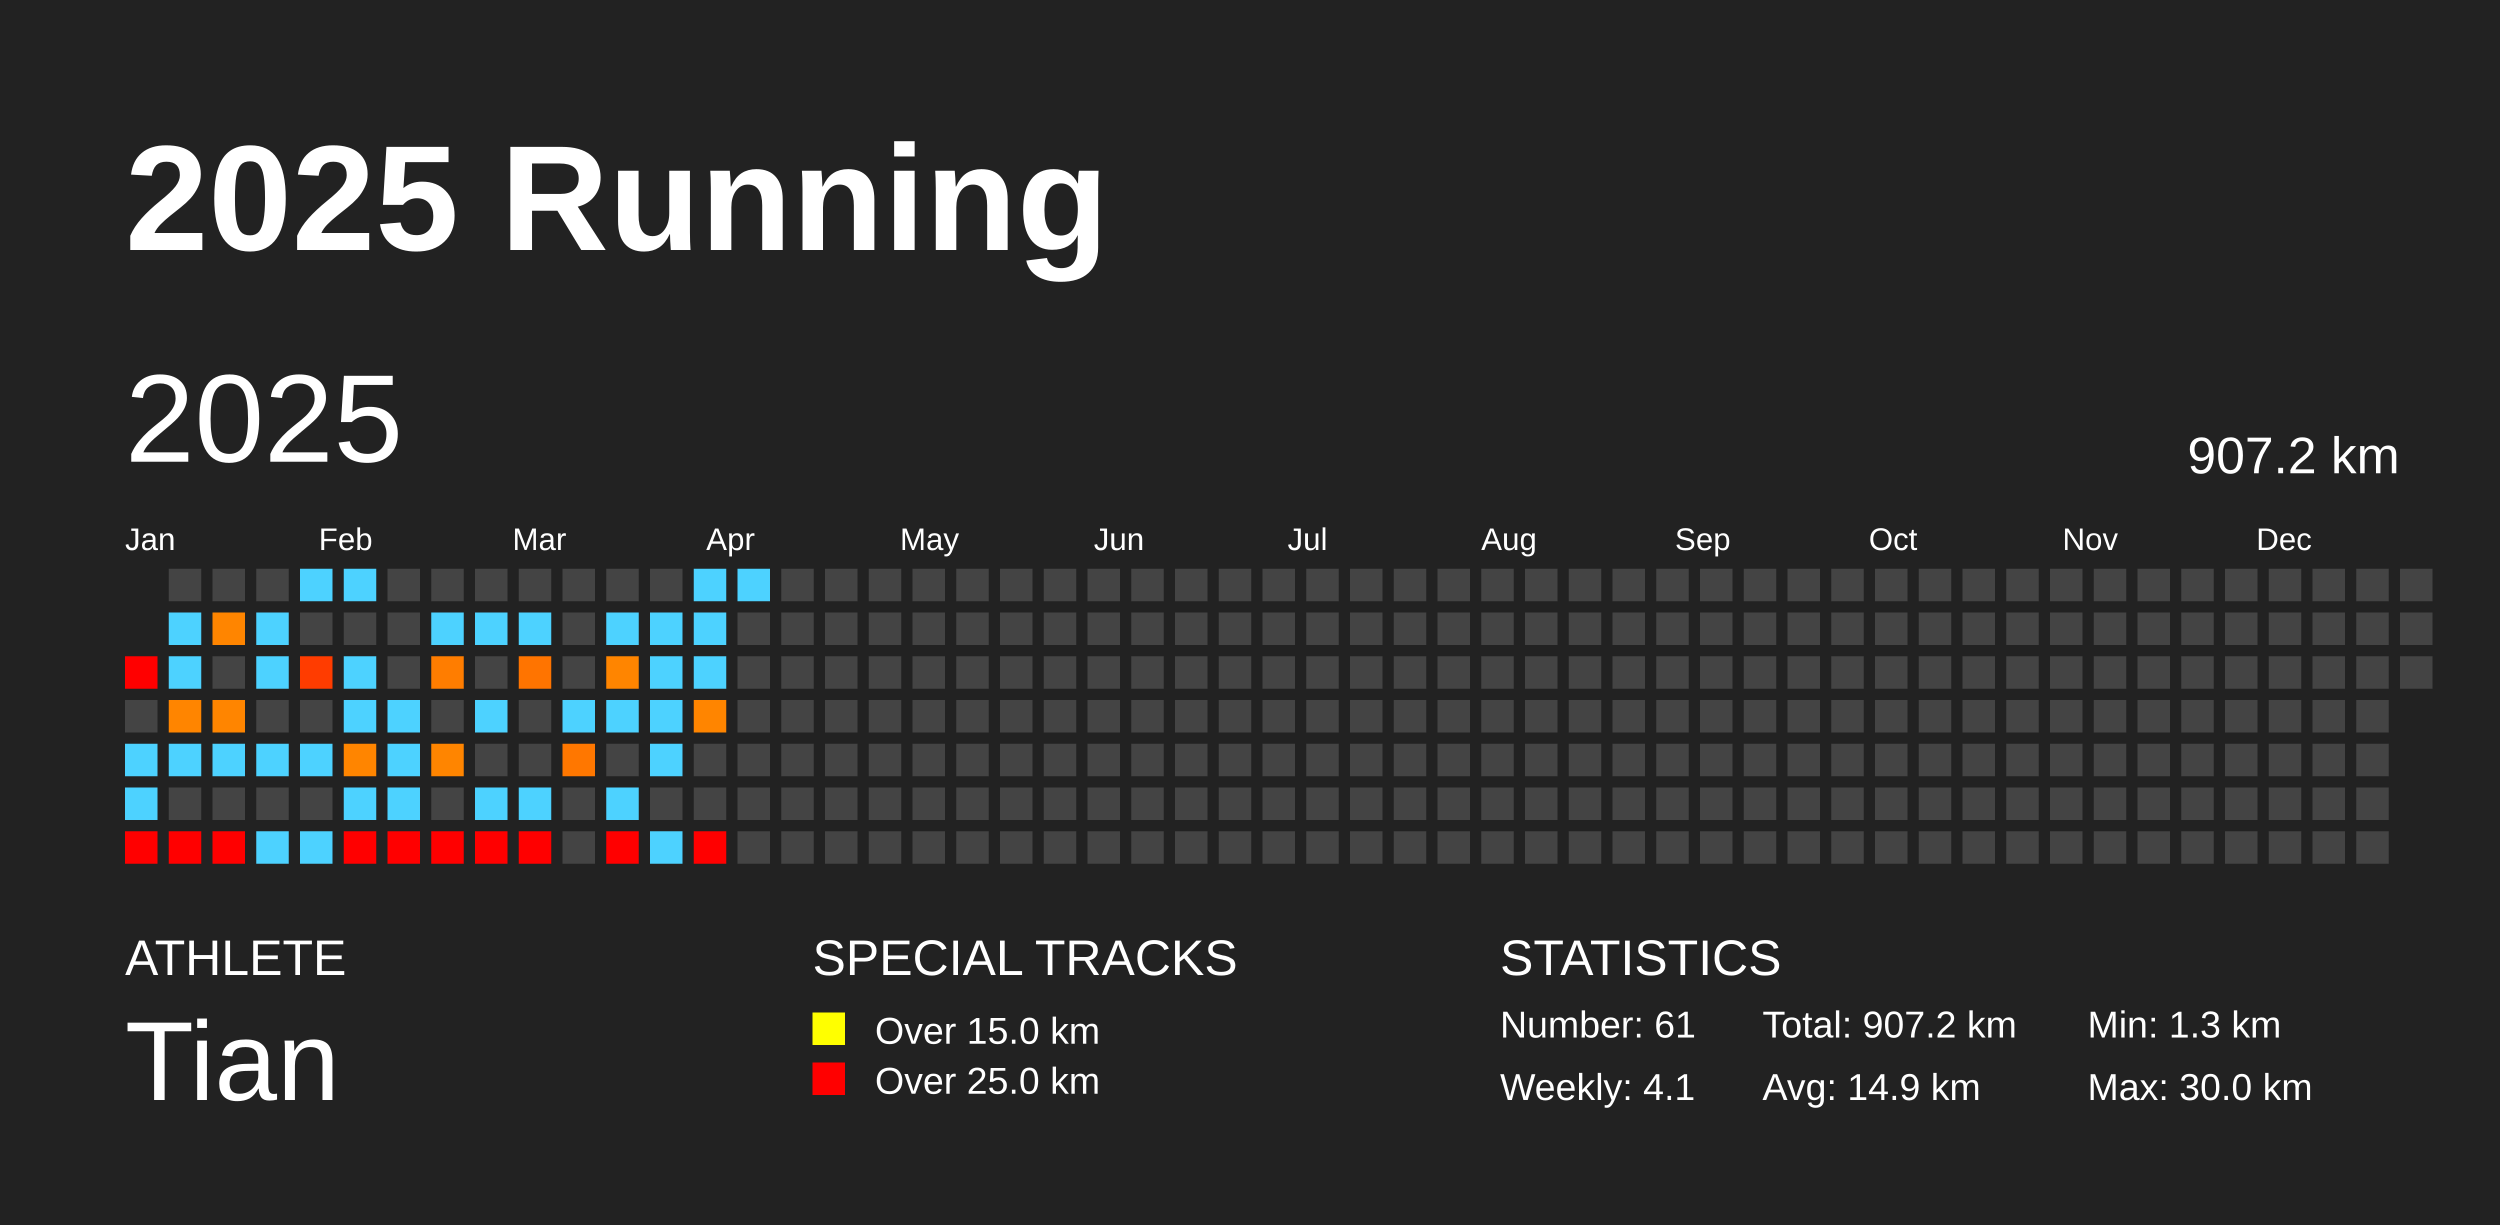
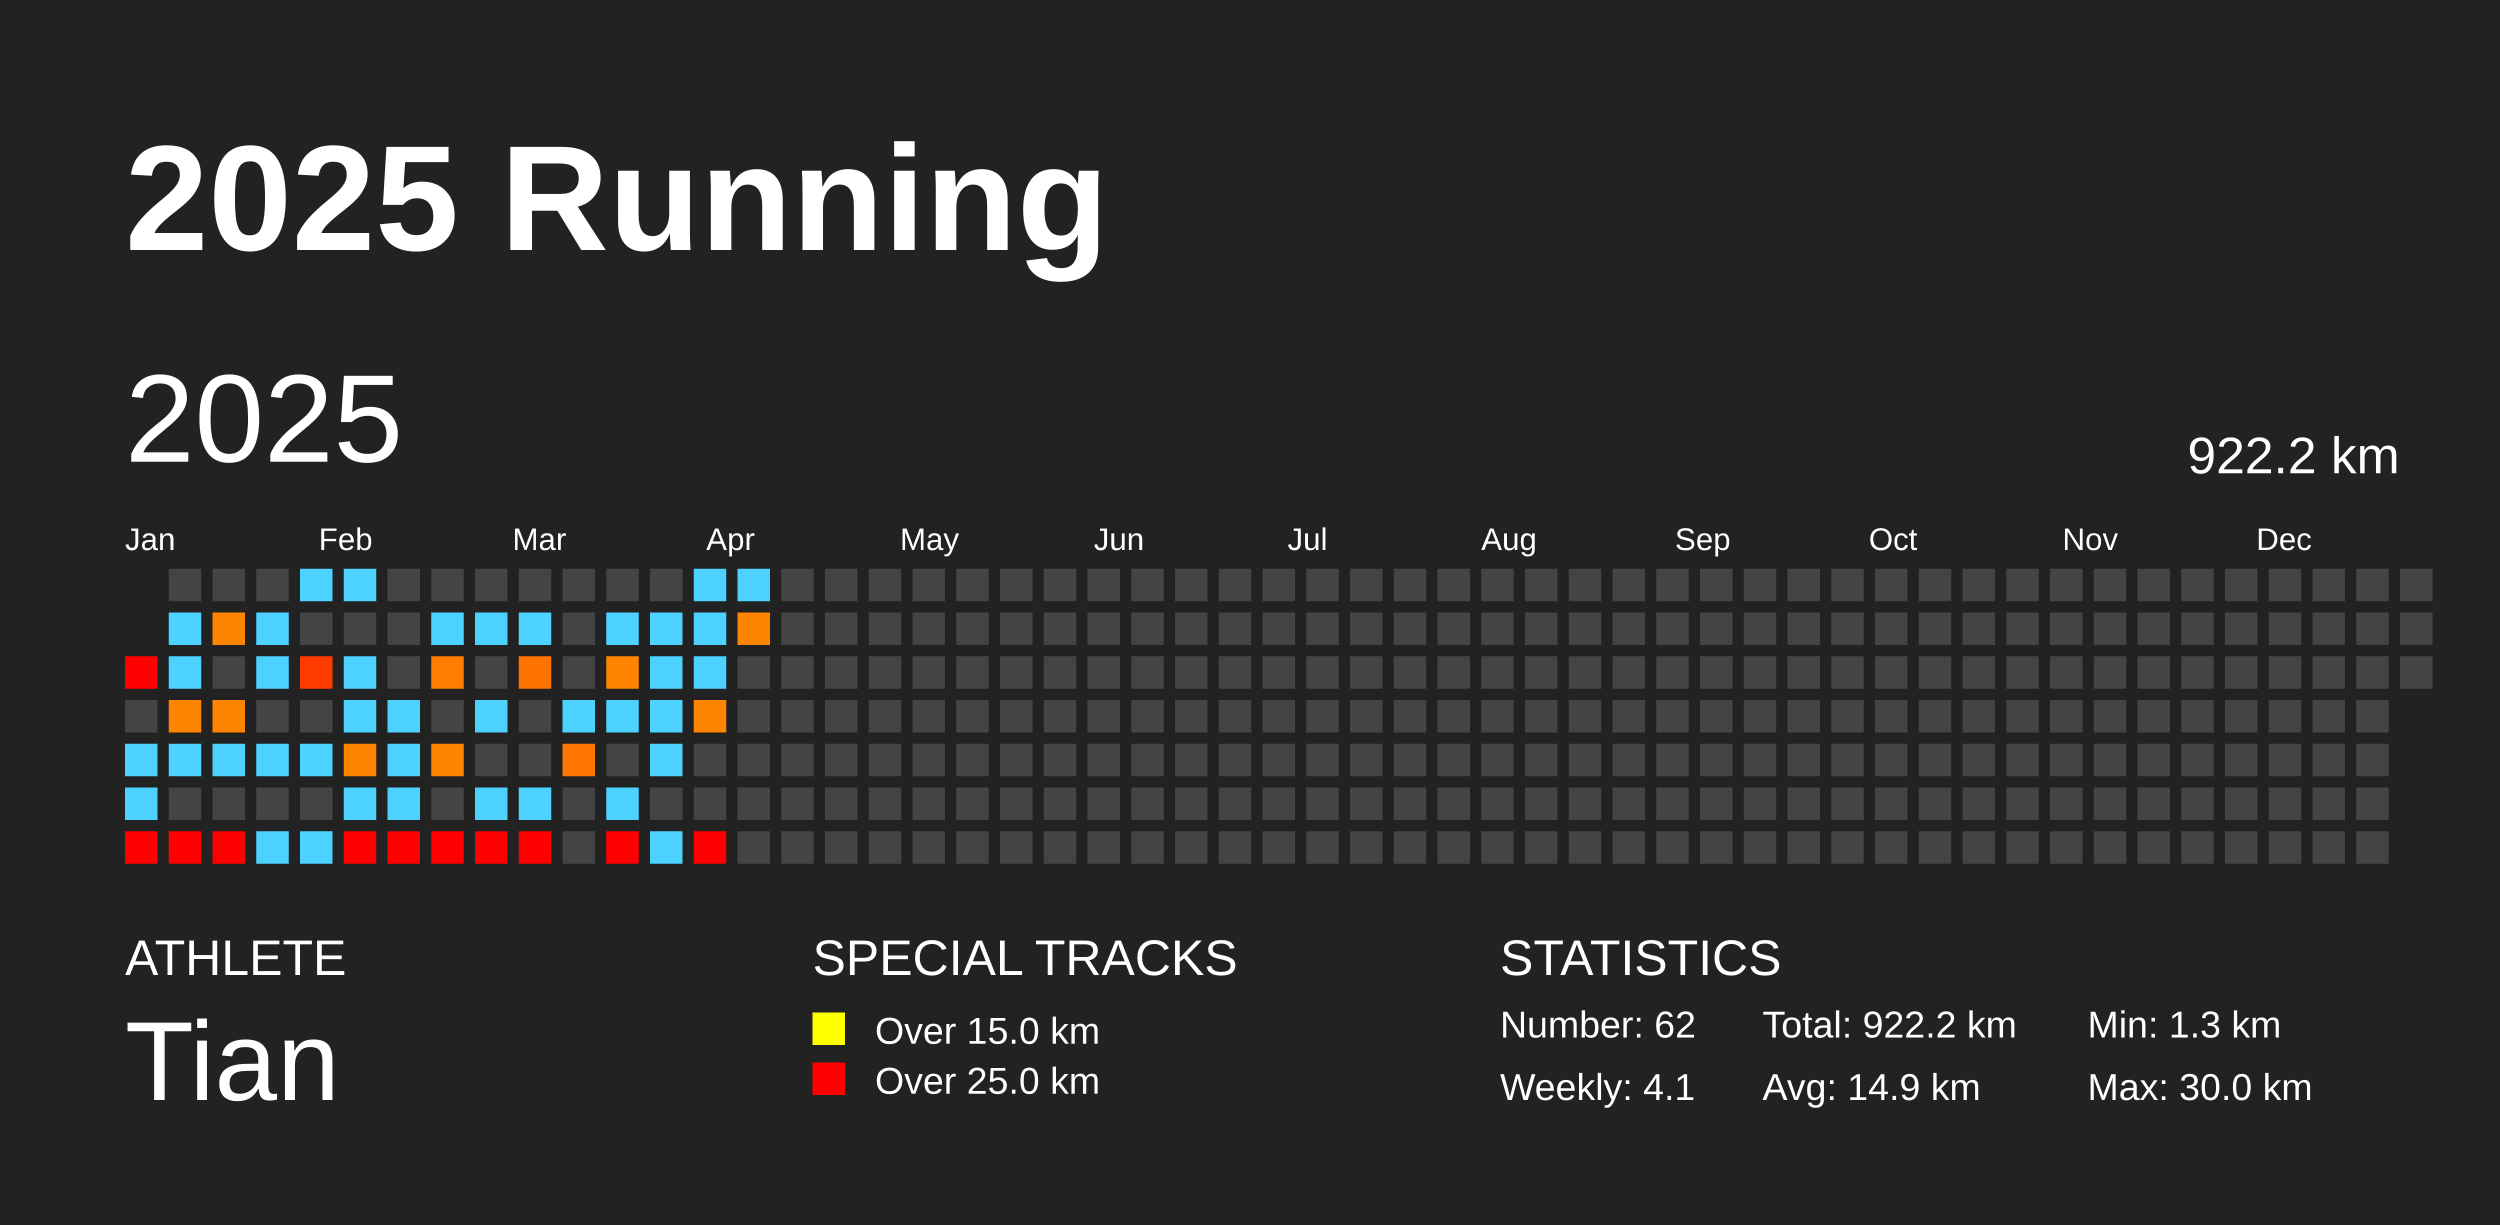
<svg xmlns="http://www.w3.org/2000/svg" baseProfile="full" height="98mm" version="1.1" viewBox="0,0,200,98" width="200mm">
  <defs />
  <rect fill="#222222" height="98" width="200" x="0" y="0" />
  <text fill="#FFFFFF" style="font-size:12px; font-family:Arial; font-weight:bold;" x="10" y="20">2025 Running</text>
  <text fill="#FFFFFF" style="font-size:4px; font-family:Arial" x="10" y="78">ATHLETE</text>
  <text fill="#FFFFFF" style="font-size:9px; font-family:Arial" x="10" y="88">Tian</text>
  <text fill="#FFFFFF" style="font-size:4px; font-family:Arial" x="65" y="78">SPECIAL TRACKS</text>
  <rect fill="yellow" height="2.6" width="2.6" x="65" y="81" />
  <text fill="#FFFFFF" style="font-size:3px; font-family:Arial" x="70" y="83.5">Over 15.0 km</text>
  <rect fill="red" height="2.6" width="2.6" x="65" y="85" />
  <text fill="#FFFFFF" style="font-size:3px; font-family:Arial" x="70" y="87.5">Over 25.0 km</text>
  <text fill="#FFFFFF" style="font-size:4px; font-family:Arial" x="120" y="78">STATISTICS</text>
-   <text fill="#FFFFFF" style="font-size:3px; font-family:Arial" x="120" y="83">Number: 61</text>
+   <text fill="#FFFFFF" style="font-size:3px; font-family:Arial" x="120" y="83">Number: 62</text>
  <text fill="#FFFFFF" style="font-size:3px; font-family:Arial" x="120" y="88">Weekly: 4.1</text>
-   <text fill="#FFFFFF" style="font-size:3px; font-family:Arial" x="141" y="83">Total: 907.2 km</text>
+   <text fill="#FFFFFF" style="font-size:3px; font-family:Arial" x="141" y="83">Total: 922.2 km</text>
  <text fill="#FFFFFF" style="font-size:3px; font-family:Arial" x="141" y="88">Avg: 14.9 km</text>
  <text fill="#FFFFFF" style="font-size:3px; font-family:Arial" x="167" y="83">Min: 1.3 km</text>
  <text fill="#FFFFFF" style="font-size:3px; font-family:Arial" x="167" y="88">Max: 30.0 km</text>
  <text dominant-baseline="hanging" fill="#FFFFFF" style="font-size:10.0px; font-family:Arial;" x="10" y="30">2025</text>
-   <text dominant-baseline="hanging" fill="#FFFFFF" style="font-size:4.125px; font-family:Arial;" x="175" y="35">907.2 km</text>
+   <text dominant-baseline="hanging" fill="#FFFFFF" style="font-size:4.125px; font-family:Arial;" x="175" y="35">922.2 km</text>
  <text fill="#FFFFFF" style="font-size:2.5px; font-family:Arial" x="10.0" y="44">Jan</text>
  <text fill="#FFFFFF" style="font-size:2.5px; font-family:Arial" x="25.5" y="44">Feb</text>
  <text fill="#FFFFFF" style="font-size:2.5px; font-family:Arial" x="41.0" y="44">Mar</text>
  <text fill="#FFFFFF" style="font-size:2.5px; font-family:Arial" x="56.5" y="44">Apr</text>
  <text fill="#FFFFFF" style="font-size:2.5px; font-family:Arial" x="72.0" y="44">May</text>
  <text fill="#FFFFFF" style="font-size:2.5px; font-family:Arial" x="87.5" y="44">Jun</text>
  <text fill="#FFFFFF" style="font-size:2.5px; font-family:Arial" x="103.0" y="44">Jul</text>
  <text fill="#FFFFFF" style="font-size:2.5px; font-family:Arial" x="118.5" y="44">Aug</text>
  <text fill="#FFFFFF" style="font-size:2.5px; font-family:Arial" x="134.0" y="44">Sep</text>
  <text fill="#FFFFFF" style="font-size:2.5px; font-family:Arial" x="149.5" y="44">Oct</text>
  <text fill="#FFFFFF" style="font-size:2.5px; font-family:Arial" x="165.0" y="44">Nov</text>
  <text fill="#FFFFFF" style="font-size:2.5px; font-family:Arial" x="180.5" y="44">Dec</text>
  <rect fill="red" height="2.6" width="2.6" x="10.0" y="52.5" />
  <rect fill="#444444" height="2.6" width="2.6" x="10.0" y="56.0" />
  <rect fill="#4dd2ff" height="2.6" width="2.6" x="10.0" y="59.5" />
  <rect fill="#4dd2ff" height="2.6" width="2.6" x="10.0" y="63.0" />
  <rect fill="red" height="2.6" width="2.6" x="10.0" y="66.5" />
  <rect fill="#444444" height="2.6" width="2.6" x="13.5" y="45.5" />
  <rect fill="#4dd2ff" height="2.6" width="2.6" x="13.5" y="49.0" />
  <rect fill="#4dd2ff" height="2.6" width="2.6" x="13.5" y="52.5" />
  <rect fill="#ff8500" height="2.6" width="2.6" x="13.5" y="56.0" />
  <rect fill="#4dd2ff" height="2.6" width="2.6" x="13.5" y="59.5" />
  <rect fill="#444444" height="2.6" width="2.6" x="13.5" y="63.0" />
  <rect fill="red" height="2.6" width="2.6" x="13.5" y="66.5" />
  <rect fill="#444444" height="2.6" width="2.6" x="17.0" y="45.5" />
  <rect fill="#ff8500" height="2.6" width="2.6" x="17.0" y="49.0" />
  <rect fill="#444444" height="2.6" width="2.6" x="17.0" y="52.5" />
  <rect fill="#ff8500" height="2.6" width="2.6" x="17.0" y="56.0" />
  <rect fill="#4dd2ff" height="2.6" width="2.6" x="17.0" y="59.5" />
  <rect fill="#444444" height="2.6" width="2.6" x="17.0" y="63.0" />
  <rect fill="red" height="2.6" width="2.6" x="17.0" y="66.5" />
  <rect fill="#444444" height="2.6" width="2.6" x="20.5" y="45.5" />
  <rect fill="#4dd2ff" height="2.6" width="2.6" x="20.5" y="49.0" />
  <rect fill="#4dd2ff" height="2.6" width="2.6" x="20.5" y="52.5" />
  <rect fill="#444444" height="2.6" width="2.6" x="20.5" y="56.0" />
  <rect fill="#4dd2ff" height="2.6" width="2.6" x="20.5" y="59.5" />
  <rect fill="#444444" height="2.6" width="2.6" x="20.5" y="63.0" />
  <rect fill="#4dd2ff" height="2.6" width="2.6" x="20.5" y="66.5" />
  <rect fill="#4dd2ff" height="2.6" width="2.6" x="24.0" y="45.5" />
  <rect fill="#444444" height="2.6" width="2.6" x="24.0" y="49.0" />
  <rect fill="#ff3c00" height="2.6" width="2.6" x="24.0" y="52.5" />
  <rect fill="#444444" height="2.6" width="2.6" x="24.0" y="56.0" />
  <rect fill="#4dd2ff" height="2.6" width="2.6" x="24.0" y="59.5" />
  <rect fill="#444444" height="2.6" width="2.6" x="24.0" y="63.0" />
  <rect fill="#4dd2ff" height="2.6" width="2.6" x="24.0" y="66.5" />
  <rect fill="#4dd2ff" height="2.6" width="2.6" x="27.5" y="45.5" />
  <rect fill="#444444" height="2.6" width="2.6" x="27.5" y="49.0" />
  <rect fill="#4dd2ff" height="2.6" width="2.6" x="27.5" y="52.5" />
  <rect fill="#4dd2ff" height="2.6" width="2.6" x="27.5" y="56.0" />
  <rect fill="#ff8500" height="2.6" width="2.6" x="27.5" y="59.5" />
  <rect fill="#4dd2ff" height="2.6" width="2.6" x="27.5" y="63.0" />
  <rect fill="red" height="2.6" width="2.6" x="27.5" y="66.5" />
  <rect fill="#444444" height="2.6" width="2.6" x="31.0" y="45.5" />
  <rect fill="#444444" height="2.6" width="2.6" x="31.0" y="49.0" />
  <rect fill="#444444" height="2.6" width="2.6" x="31.0" y="52.5" />
  <rect fill="#4dd2ff" height="2.6" width="2.6" x="31.0" y="56.0" />
  <rect fill="#4dd2ff" height="2.6" width="2.6" x="31.0" y="59.5" />
  <rect fill="#4dd2ff" height="2.6" width="2.6" x="31.0" y="63.0" />
  <rect fill="red" height="2.6" width="2.6" x="31.0" y="66.5" />
  <rect fill="#444444" height="2.6" width="2.6" x="34.5" y="45.5" />
  <rect fill="#4dd2ff" height="2.6" width="2.6" x="34.5" y="49.0" />
  <rect fill="#ff7d00" height="2.6" width="2.6" x="34.5" y="52.5" />
  <rect fill="#444444" height="2.6" width="2.6" x="34.5" y="56.0" />
  <rect fill="#ff8500" height="2.6" width="2.6" x="34.5" y="59.5" />
  <rect fill="#444444" height="2.6" width="2.6" x="34.5" y="63.0" />
  <rect fill="red" height="2.6" width="2.6" x="34.5" y="66.5" />
  <rect fill="#444444" height="2.6" width="2.6" x="38.0" y="45.5" />
  <rect fill="#4dd2ff" height="2.6" width="2.6" x="38.0" y="49.0" />
  <rect fill="#444444" height="2.6" width="2.6" x="38.0" y="52.5" />
  <rect fill="#4dd2ff" height="2.6" width="2.6" x="38.0" y="56.0" />
  <rect fill="#444444" height="2.6" width="2.6" x="38.0" y="59.5" />
  <rect fill="#4dd2ff" height="2.6" width="2.6" x="38.0" y="63.0" />
  <rect fill="red" height="2.6" width="2.6" x="38.0" y="66.5" />
  <rect fill="#444444" height="2.6" width="2.6" x="41.5" y="45.5" />
  <rect fill="#4dd2ff" height="2.6" width="2.6" x="41.5" y="49.0" />
  <rect fill="#ff7400" height="2.6" width="2.6" x="41.5" y="52.5" />
  <rect fill="#444444" height="2.6" width="2.6" x="41.5" y="56.0" />
  <rect fill="#444444" height="2.6" width="2.6" x="41.5" y="59.5" />
  <rect fill="#4dd2ff" height="2.6" width="2.6" x="41.5" y="63.0" />
  <rect fill="red" height="2.6" width="2.6" x="41.5" y="66.5" />
  <rect fill="#444444" height="2.6" width="2.6" x="45.0" y="45.5" />
  <rect fill="#444444" height="2.6" width="2.6" x="45.0" y="49.0" />
  <rect fill="#444444" height="2.6" width="2.6" x="45.0" y="52.5" />
  <rect fill="#4dd2ff" height="2.6" width="2.6" x="45.0" y="56.0" />
  <rect fill="#ff7700" height="2.6" width="2.6" x="45.0" y="59.5" />
  <rect fill="#444444" height="2.6" width="2.6" x="45.0" y="63.0" />
  <rect fill="#444444" height="2.6" width="2.6" x="45.0" y="66.5" />
  <rect fill="#444444" height="2.6" width="2.6" x="48.5" y="45.5" />
  <rect fill="#4dd2ff" height="2.6" width="2.6" x="48.5" y="49.0" />
  <rect fill="#ff8500" height="2.6" width="2.6" x="48.5" y="52.5" />
  <rect fill="#4dd2ff" height="2.6" width="2.6" x="48.5" y="56.0" />
  <rect fill="#444444" height="2.6" width="2.6" x="48.5" y="59.5" />
  <rect fill="#4dd2ff" height="2.6" width="2.6" x="48.5" y="63.0" />
  <rect fill="red" height="2.6" width="2.6" x="48.5" y="66.5" />
  <rect fill="#444444" height="2.6" width="2.6" x="52.0" y="45.5" />
  <rect fill="#4dd2ff" height="2.6" width="2.6" x="52.0" y="49.0" />
  <rect fill="#4dd2ff" height="2.6" width="2.6" x="52.0" y="52.5" />
  <rect fill="#4dd2ff" height="2.6" width="2.6" x="52.0" y="56.0" />
  <rect fill="#4dd2ff" height="2.6" width="2.6" x="52.0" y="59.5" />
  <rect fill="#444444" height="2.6" width="2.6" x="52.0" y="63.0" />
  <rect fill="#4dd2ff" height="2.6" width="2.6" x="52.0" y="66.5" />
  <rect fill="#4dd2ff" height="2.6" width="2.6" x="55.5" y="45.5" />
  <rect fill="#4dd2ff" height="2.6" width="2.6" x="55.5" y="49.0" />
  <rect fill="#4dd2ff" height="2.6" width="2.6" x="55.5" y="52.5" />
  <rect fill="#ff8500" height="2.6" width="2.6" x="55.5" y="56.0" />
  <rect fill="#444444" height="2.6" width="2.6" x="55.5" y="59.5" />
  <rect fill="#444444" height="2.6" width="2.6" x="55.5" y="63.0" />
  <rect fill="red" height="2.6" width="2.6" x="55.5" y="66.5" />
  <rect fill="#4dd2ff" height="2.6" width="2.6" x="59.0" y="45.5" />
-   <rect fill="#444444" height="2.6" width="2.6" x="59.0" y="49.0" />
+   <rect fill="#ff8500" height="2.6" width="2.6" x="59.0" y="49.0" />
  <rect fill="#444444" height="2.6" width="2.6" x="59.0" y="52.5" />
  <rect fill="#444444" height="2.6" width="2.6" x="59.0" y="56.0" />
  <rect fill="#444444" height="2.6" width="2.6" x="59.0" y="59.5" />
  <rect fill="#444444" height="2.6" width="2.6" x="59.0" y="63.0" />
  <rect fill="#444444" height="2.6" width="2.6" x="59.0" y="66.5" />
  <rect fill="#444444" height="2.6" width="2.6" x="62.5" y="45.5" />
  <rect fill="#444444" height="2.6" width="2.6" x="62.5" y="49.0" />
  <rect fill="#444444" height="2.6" width="2.6" x="62.5" y="52.5" />
  <rect fill="#444444" height="2.6" width="2.6" x="62.5" y="56.0" />
  <rect fill="#444444" height="2.6" width="2.6" x="62.5" y="59.5" />
  <rect fill="#444444" height="2.6" width="2.6" x="62.5" y="63.0" />
  <rect fill="#444444" height="2.6" width="2.6" x="62.5" y="66.5" />
  <rect fill="#444444" height="2.6" width="2.6" x="66.0" y="45.5" />
  <rect fill="#444444" height="2.6" width="2.6" x="66.0" y="49.0" />
  <rect fill="#444444" height="2.6" width="2.6" x="66.0" y="52.5" />
  <rect fill="#444444" height="2.6" width="2.6" x="66.0" y="56.0" />
  <rect fill="#444444" height="2.6" width="2.6" x="66.0" y="59.5" />
  <rect fill="#444444" height="2.6" width="2.6" x="66.0" y="63.0" />
  <rect fill="#444444" height="2.6" width="2.6" x="66.0" y="66.5" />
  <rect fill="#444444" height="2.6" width="2.6" x="69.5" y="45.5" />
  <rect fill="#444444" height="2.6" width="2.6" x="69.5" y="49.0" />
  <rect fill="#444444" height="2.6" width="2.6" x="69.5" y="52.5" />
  <rect fill="#444444" height="2.6" width="2.6" x="69.5" y="56.0" />
  <rect fill="#444444" height="2.6" width="2.6" x="69.5" y="59.5" />
  <rect fill="#444444" height="2.6" width="2.6" x="69.5" y="63.0" />
  <rect fill="#444444" height="2.6" width="2.6" x="69.5" y="66.5" />
  <rect fill="#444444" height="2.6" width="2.6" x="73.0" y="45.5" />
  <rect fill="#444444" height="2.6" width="2.6" x="73.0" y="49.0" />
  <rect fill="#444444" height="2.6" width="2.6" x="73.0" y="52.5" />
  <rect fill="#444444" height="2.6" width="2.6" x="73.0" y="56.0" />
  <rect fill="#444444" height="2.6" width="2.6" x="73.0" y="59.5" />
  <rect fill="#444444" height="2.6" width="2.6" x="73.0" y="63.0" />
  <rect fill="#444444" height="2.6" width="2.6" x="73.0" y="66.5" />
  <rect fill="#444444" height="2.6" width="2.6" x="76.5" y="45.5" />
  <rect fill="#444444" height="2.6" width="2.6" x="76.5" y="49.0" />
  <rect fill="#444444" height="2.6" width="2.6" x="76.5" y="52.5" />
  <rect fill="#444444" height="2.6" width="2.6" x="76.5" y="56.0" />
  <rect fill="#444444" height="2.6" width="2.6" x="76.5" y="59.5" />
  <rect fill="#444444" height="2.6" width="2.6" x="76.5" y="63.0" />
  <rect fill="#444444" height="2.6" width="2.6" x="76.5" y="66.5" />
  <rect fill="#444444" height="2.6" width="2.6" x="80.0" y="45.5" />
  <rect fill="#444444" height="2.6" width="2.6" x="80.0" y="49.0" />
  <rect fill="#444444" height="2.6" width="2.6" x="80.0" y="52.5" />
  <rect fill="#444444" height="2.6" width="2.6" x="80.0" y="56.0" />
  <rect fill="#444444" height="2.6" width="2.6" x="80.0" y="59.5" />
  <rect fill="#444444" height="2.6" width="2.6" x="80.0" y="63.0" />
  <rect fill="#444444" height="2.6" width="2.6" x="80.0" y="66.5" />
  <rect fill="#444444" height="2.6" width="2.6" x="83.5" y="45.5" />
  <rect fill="#444444" height="2.6" width="2.6" x="83.5" y="49.0" />
  <rect fill="#444444" height="2.6" width="2.6" x="83.5" y="52.5" />
  <rect fill="#444444" height="2.6" width="2.6" x="83.5" y="56.0" />
  <rect fill="#444444" height="2.6" width="2.6" x="83.5" y="59.5" />
  <rect fill="#444444" height="2.6" width="2.6" x="83.5" y="63.0" />
  <rect fill="#444444" height="2.6" width="2.6" x="83.5" y="66.5" />
  <rect fill="#444444" height="2.6" width="2.6" x="87.0" y="45.5" />
  <rect fill="#444444" height="2.6" width="2.6" x="87.0" y="49.0" />
  <rect fill="#444444" height="2.6" width="2.6" x="87.0" y="52.5" />
  <rect fill="#444444" height="2.6" width="2.6" x="87.0" y="56.0" />
  <rect fill="#444444" height="2.6" width="2.6" x="87.0" y="59.5" />
  <rect fill="#444444" height="2.6" width="2.6" x="87.0" y="63.0" />
  <rect fill="#444444" height="2.6" width="2.6" x="87.0" y="66.5" />
  <rect fill="#444444" height="2.6" width="2.6" x="90.5" y="45.5" />
  <rect fill="#444444" height="2.6" width="2.6" x="90.5" y="49.0" />
  <rect fill="#444444" height="2.6" width="2.6" x="90.5" y="52.5" />
  <rect fill="#444444" height="2.6" width="2.6" x="90.5" y="56.0" />
  <rect fill="#444444" height="2.6" width="2.6" x="90.5" y="59.5" />
  <rect fill="#444444" height="2.6" width="2.6" x="90.5" y="63.0" />
  <rect fill="#444444" height="2.6" width="2.6" x="90.5" y="66.5" />
  <rect fill="#444444" height="2.6" width="2.6" x="94.0" y="45.5" />
  <rect fill="#444444" height="2.6" width="2.6" x="94.0" y="49.0" />
  <rect fill="#444444" height="2.6" width="2.6" x="94.0" y="52.5" />
  <rect fill="#444444" height="2.6" width="2.6" x="94.0" y="56.0" />
  <rect fill="#444444" height="2.6" width="2.6" x="94.0" y="59.5" />
  <rect fill="#444444" height="2.6" width="2.6" x="94.0" y="63.0" />
  <rect fill="#444444" height="2.6" width="2.6" x="94.0" y="66.5" />
  <rect fill="#444444" height="2.6" width="2.6" x="97.5" y="45.5" />
  <rect fill="#444444" height="2.6" width="2.6" x="97.5" y="49.0" />
  <rect fill="#444444" height="2.6" width="2.6" x="97.5" y="52.5" />
  <rect fill="#444444" height="2.6" width="2.6" x="97.5" y="56.0" />
  <rect fill="#444444" height="2.6" width="2.6" x="97.5" y="59.5" />
  <rect fill="#444444" height="2.6" width="2.6" x="97.5" y="63.0" />
  <rect fill="#444444" height="2.6" width="2.6" x="97.5" y="66.5" />
  <rect fill="#444444" height="2.6" width="2.6" x="101.0" y="45.5" />
  <rect fill="#444444" height="2.6" width="2.6" x="101.0" y="49.0" />
  <rect fill="#444444" height="2.6" width="2.6" x="101.0" y="52.5" />
  <rect fill="#444444" height="2.6" width="2.6" x="101.0" y="56.0" />
  <rect fill="#444444" height="2.6" width="2.6" x="101.0" y="59.5" />
  <rect fill="#444444" height="2.6" width="2.6" x="101.0" y="63.0" />
  <rect fill="#444444" height="2.6" width="2.6" x="101.0" y="66.5" />
  <rect fill="#444444" height="2.6" width="2.6" x="104.5" y="45.5" />
  <rect fill="#444444" height="2.6" width="2.6" x="104.5" y="49.0" />
  <rect fill="#444444" height="2.6" width="2.6" x="104.5" y="52.5" />
  <rect fill="#444444" height="2.6" width="2.6" x="104.5" y="56.0" />
  <rect fill="#444444" height="2.6" width="2.6" x="104.5" y="59.5" />
  <rect fill="#444444" height="2.6" width="2.6" x="104.5" y="63.0" />
  <rect fill="#444444" height="2.6" width="2.6" x="104.5" y="66.5" />
  <rect fill="#444444" height="2.6" width="2.6" x="108.0" y="45.5" />
  <rect fill="#444444" height="2.6" width="2.6" x="108.0" y="49.0" />
  <rect fill="#444444" height="2.6" width="2.6" x="108.0" y="52.5" />
  <rect fill="#444444" height="2.6" width="2.6" x="108.0" y="56.0" />
  <rect fill="#444444" height="2.6" width="2.6" x="108.0" y="59.5" />
  <rect fill="#444444" height="2.6" width="2.6" x="108.0" y="63.0" />
  <rect fill="#444444" height="2.6" width="2.6" x="108.0" y="66.5" />
  <rect fill="#444444" height="2.6" width="2.6" x="111.5" y="45.5" />
  <rect fill="#444444" height="2.6" width="2.6" x="111.5" y="49.0" />
  <rect fill="#444444" height="2.6" width="2.6" x="111.5" y="52.5" />
  <rect fill="#444444" height="2.6" width="2.6" x="111.5" y="56.0" />
  <rect fill="#444444" height="2.6" width="2.6" x="111.5" y="59.5" />
  <rect fill="#444444" height="2.6" width="2.6" x="111.5" y="63.0" />
  <rect fill="#444444" height="2.6" width="2.6" x="111.5" y="66.5" />
  <rect fill="#444444" height="2.6" width="2.6" x="115.0" y="45.5" />
  <rect fill="#444444" height="2.6" width="2.6" x="115.0" y="49.0" />
  <rect fill="#444444" height="2.6" width="2.6" x="115.0" y="52.5" />
  <rect fill="#444444" height="2.6" width="2.6" x="115.0" y="56.0" />
  <rect fill="#444444" height="2.6" width="2.6" x="115.0" y="59.5" />
  <rect fill="#444444" height="2.6" width="2.6" x="115.0" y="63.0" />
  <rect fill="#444444" height="2.6" width="2.6" x="115.0" y="66.5" />
  <rect fill="#444444" height="2.6" width="2.6" x="118.5" y="45.5" />
  <rect fill="#444444" height="2.6" width="2.6" x="118.5" y="49.0" />
  <rect fill="#444444" height="2.6" width="2.6" x="118.5" y="52.5" />
  <rect fill="#444444" height="2.6" width="2.6" x="118.5" y="56.0" />
  <rect fill="#444444" height="2.6" width="2.6" x="118.5" y="59.5" />
  <rect fill="#444444" height="2.6" width="2.6" x="118.5" y="63.0" />
  <rect fill="#444444" height="2.6" width="2.6" x="118.5" y="66.5" />
  <rect fill="#444444" height="2.6" width="2.6" x="122.0" y="45.5" />
  <rect fill="#444444" height="2.6" width="2.6" x="122.0" y="49.0" />
  <rect fill="#444444" height="2.6" width="2.6" x="122.0" y="52.5" />
  <rect fill="#444444" height="2.6" width="2.6" x="122.0" y="56.0" />
  <rect fill="#444444" height="2.6" width="2.6" x="122.0" y="59.5" />
  <rect fill="#444444" height="2.6" width="2.6" x="122.0" y="63.0" />
  <rect fill="#444444" height="2.6" width="2.6" x="122.0" y="66.5" />
  <rect fill="#444444" height="2.6" width="2.6" x="125.5" y="45.5" />
  <rect fill="#444444" height="2.6" width="2.6" x="125.5" y="49.0" />
  <rect fill="#444444" height="2.6" width="2.6" x="125.5" y="52.5" />
  <rect fill="#444444" height="2.6" width="2.6" x="125.5" y="56.0" />
  <rect fill="#444444" height="2.6" width="2.6" x="125.5" y="59.5" />
  <rect fill="#444444" height="2.6" width="2.6" x="125.5" y="63.0" />
  <rect fill="#444444" height="2.6" width="2.6" x="125.5" y="66.5" />
  <rect fill="#444444" height="2.6" width="2.6" x="129.0" y="45.5" />
  <rect fill="#444444" height="2.6" width="2.6" x="129.0" y="49.0" />
  <rect fill="#444444" height="2.6" width="2.6" x="129.0" y="52.5" />
  <rect fill="#444444" height="2.6" width="2.6" x="129.0" y="56.0" />
  <rect fill="#444444" height="2.6" width="2.6" x="129.0" y="59.5" />
  <rect fill="#444444" height="2.6" width="2.6" x="129.0" y="63.0" />
  <rect fill="#444444" height="2.6" width="2.6" x="129.0" y="66.5" />
  <rect fill="#444444" height="2.6" width="2.6" x="132.5" y="45.5" />
  <rect fill="#444444" height="2.6" width="2.6" x="132.5" y="49.0" />
  <rect fill="#444444" height="2.6" width="2.6" x="132.5" y="52.5" />
  <rect fill="#444444" height="2.6" width="2.6" x="132.5" y="56.0" />
  <rect fill="#444444" height="2.6" width="2.6" x="132.5" y="59.5" />
  <rect fill="#444444" height="2.6" width="2.6" x="132.5" y="63.0" />
  <rect fill="#444444" height="2.6" width="2.6" x="132.5" y="66.5" />
  <rect fill="#444444" height="2.6" width="2.6" x="136.0" y="45.5" />
  <rect fill="#444444" height="2.6" width="2.6" x="136.0" y="49.0" />
  <rect fill="#444444" height="2.6" width="2.6" x="136.0" y="52.5" />
  <rect fill="#444444" height="2.6" width="2.6" x="136.0" y="56.0" />
  <rect fill="#444444" height="2.6" width="2.6" x="136.0" y="59.5" />
  <rect fill="#444444" height="2.6" width="2.6" x="136.0" y="63.0" />
  <rect fill="#444444" height="2.6" width="2.6" x="136.0" y="66.5" />
  <rect fill="#444444" height="2.6" width="2.6" x="139.5" y="45.5" />
  <rect fill="#444444" height="2.6" width="2.6" x="139.5" y="49.0" />
  <rect fill="#444444" height="2.6" width="2.6" x="139.5" y="52.5" />
  <rect fill="#444444" height="2.6" width="2.6" x="139.5" y="56.0" />
  <rect fill="#444444" height="2.6" width="2.6" x="139.5" y="59.5" />
  <rect fill="#444444" height="2.6" width="2.6" x="139.5" y="63.0" />
  <rect fill="#444444" height="2.6" width="2.6" x="139.5" y="66.5" />
  <rect fill="#444444" height="2.6" width="2.6" x="143.0" y="45.5" />
  <rect fill="#444444" height="2.6" width="2.6" x="143.0" y="49.0" />
  <rect fill="#444444" height="2.6" width="2.6" x="143.0" y="52.5" />
  <rect fill="#444444" height="2.6" width="2.6" x="143.0" y="56.0" />
  <rect fill="#444444" height="2.6" width="2.6" x="143.0" y="59.5" />
  <rect fill="#444444" height="2.6" width="2.6" x="143.0" y="63.0" />
  <rect fill="#444444" height="2.6" width="2.6" x="143.0" y="66.5" />
  <rect fill="#444444" height="2.6" width="2.6" x="146.5" y="45.5" />
  <rect fill="#444444" height="2.6" width="2.6" x="146.5" y="49.0" />
  <rect fill="#444444" height="2.6" width="2.6" x="146.5" y="52.5" />
  <rect fill="#444444" height="2.6" width="2.6" x="146.5" y="56.0" />
  <rect fill="#444444" height="2.6" width="2.6" x="146.5" y="59.5" />
  <rect fill="#444444" height="2.6" width="2.6" x="146.5" y="63.0" />
  <rect fill="#444444" height="2.6" width="2.6" x="146.5" y="66.5" />
  <rect fill="#444444" height="2.6" width="2.6" x="150.0" y="45.5" />
  <rect fill="#444444" height="2.6" width="2.6" x="150.0" y="49.0" />
  <rect fill="#444444" height="2.6" width="2.6" x="150.0" y="52.5" />
  <rect fill="#444444" height="2.6" width="2.6" x="150.0" y="56.0" />
  <rect fill="#444444" height="2.6" width="2.6" x="150.0" y="59.5" />
  <rect fill="#444444" height="2.6" width="2.6" x="150.0" y="63.0" />
  <rect fill="#444444" height="2.6" width="2.6" x="150.0" y="66.5" />
  <rect fill="#444444" height="2.6" width="2.6" x="153.5" y="45.5" />
  <rect fill="#444444" height="2.6" width="2.6" x="153.5" y="49.0" />
  <rect fill="#444444" height="2.6" width="2.6" x="153.5" y="52.5" />
  <rect fill="#444444" height="2.6" width="2.6" x="153.5" y="56.0" />
  <rect fill="#444444" height="2.6" width="2.6" x="153.5" y="59.5" />
  <rect fill="#444444" height="2.6" width="2.6" x="153.5" y="63.0" />
  <rect fill="#444444" height="2.6" width="2.6" x="153.5" y="66.5" />
  <rect fill="#444444" height="2.6" width="2.6" x="157.0" y="45.5" />
  <rect fill="#444444" height="2.6" width="2.6" x="157.0" y="49.0" />
  <rect fill="#444444" height="2.6" width="2.6" x="157.0" y="52.5" />
  <rect fill="#444444" height="2.6" width="2.6" x="157.0" y="56.0" />
  <rect fill="#444444" height="2.6" width="2.6" x="157.0" y="59.5" />
  <rect fill="#444444" height="2.6" width="2.6" x="157.0" y="63.0" />
  <rect fill="#444444" height="2.6" width="2.6" x="157.0" y="66.5" />
  <rect fill="#444444" height="2.6" width="2.6" x="160.5" y="45.5" />
  <rect fill="#444444" height="2.6" width="2.6" x="160.5" y="49.0" />
  <rect fill="#444444" height="2.6" width="2.6" x="160.5" y="52.5" />
  <rect fill="#444444" height="2.6" width="2.6" x="160.5" y="56.0" />
  <rect fill="#444444" height="2.6" width="2.6" x="160.5" y="59.5" />
  <rect fill="#444444" height="2.6" width="2.6" x="160.5" y="63.0" />
  <rect fill="#444444" height="2.6" width="2.6" x="160.5" y="66.5" />
  <rect fill="#444444" height="2.6" width="2.6" x="164.0" y="45.5" />
  <rect fill="#444444" height="2.6" width="2.6" x="164.0" y="49.0" />
  <rect fill="#444444" height="2.6" width="2.6" x="164.0" y="52.5" />
  <rect fill="#444444" height="2.6" width="2.6" x="164.0" y="56.0" />
  <rect fill="#444444" height="2.6" width="2.6" x="164.0" y="59.5" />
  <rect fill="#444444" height="2.6" width="2.6" x="164.0" y="63.0" />
  <rect fill="#444444" height="2.6" width="2.6" x="164.0" y="66.5" />
  <rect fill="#444444" height="2.6" width="2.6" x="167.5" y="45.5" />
  <rect fill="#444444" height="2.6" width="2.6" x="167.5" y="49.0" />
  <rect fill="#444444" height="2.6" width="2.6" x="167.5" y="52.5" />
  <rect fill="#444444" height="2.6" width="2.6" x="167.5" y="56.0" />
  <rect fill="#444444" height="2.6" width="2.6" x="167.5" y="59.5" />
  <rect fill="#444444" height="2.6" width="2.6" x="167.5" y="63.0" />
  <rect fill="#444444" height="2.6" width="2.6" x="167.5" y="66.5" />
  <rect fill="#444444" height="2.6" width="2.6" x="171.0" y="45.5" />
  <rect fill="#444444" height="2.6" width="2.6" x="171.0" y="49.0" />
  <rect fill="#444444" height="2.6" width="2.6" x="171.0" y="52.5" />
  <rect fill="#444444" height="2.6" width="2.6" x="171.0" y="56.0" />
  <rect fill="#444444" height="2.6" width="2.6" x="171.0" y="59.5" />
  <rect fill="#444444" height="2.6" width="2.6" x="171.0" y="63.0" />
  <rect fill="#444444" height="2.6" width="2.6" x="171.0" y="66.5" />
  <rect fill="#444444" height="2.6" width="2.6" x="174.5" y="45.5" />
  <rect fill="#444444" height="2.6" width="2.6" x="174.5" y="49.0" />
  <rect fill="#444444" height="2.6" width="2.6" x="174.5" y="52.5" />
  <rect fill="#444444" height="2.6" width="2.6" x="174.5" y="56.0" />
  <rect fill="#444444" height="2.6" width="2.6" x="174.5" y="59.5" />
  <rect fill="#444444" height="2.6" width="2.6" x="174.5" y="63.0" />
  <rect fill="#444444" height="2.6" width="2.6" x="174.5" y="66.5" />
  <rect fill="#444444" height="2.6" width="2.6" x="178.0" y="45.5" />
  <rect fill="#444444" height="2.6" width="2.6" x="178.0" y="49.0" />
  <rect fill="#444444" height="2.6" width="2.6" x="178.0" y="52.5" />
  <rect fill="#444444" height="2.6" width="2.6" x="178.0" y="56.0" />
  <rect fill="#444444" height="2.6" width="2.6" x="178.0" y="59.5" />
  <rect fill="#444444" height="2.6" width="2.6" x="178.0" y="63.0" />
  <rect fill="#444444" height="2.6" width="2.6" x="178.0" y="66.5" />
  <rect fill="#444444" height="2.6" width="2.6" x="181.5" y="45.5" />
  <rect fill="#444444" height="2.6" width="2.6" x="181.5" y="49.0" />
  <rect fill="#444444" height="2.6" width="2.6" x="181.5" y="52.5" />
  <rect fill="#444444" height="2.6" width="2.6" x="181.5" y="56.0" />
  <rect fill="#444444" height="2.6" width="2.6" x="181.5" y="59.5" />
  <rect fill="#444444" height="2.6" width="2.6" x="181.5" y="63.0" />
  <rect fill="#444444" height="2.6" width="2.6" x="181.5" y="66.5" />
  <rect fill="#444444" height="2.6" width="2.6" x="185.0" y="45.5" />
  <rect fill="#444444" height="2.6" width="2.6" x="185.0" y="49.0" />
  <rect fill="#444444" height="2.6" width="2.6" x="185.0" y="52.5" />
  <rect fill="#444444" height="2.6" width="2.6" x="185.0" y="56.0" />
  <rect fill="#444444" height="2.6" width="2.6" x="185.0" y="59.5" />
  <rect fill="#444444" height="2.6" width="2.6" x="185.0" y="63.0" />
  <rect fill="#444444" height="2.6" width="2.6" x="185.0" y="66.5" />
  <rect fill="#444444" height="2.6" width="2.6" x="188.5" y="45.5" />
  <rect fill="#444444" height="2.6" width="2.6" x="188.5" y="49.0" />
  <rect fill="#444444" height="2.6" width="2.6" x="188.5" y="52.5" />
  <rect fill="#444444" height="2.6" width="2.6" x="188.5" y="56.0" />
  <rect fill="#444444" height="2.6" width="2.6" x="188.5" y="59.5" />
  <rect fill="#444444" height="2.6" width="2.6" x="188.5" y="63.0" />
  <rect fill="#444444" height="2.6" width="2.6" x="188.5" y="66.5" />
  <rect fill="#444444" height="2.6" width="2.6" x="192.0" y="45.5" />
  <rect fill="#444444" height="2.6" width="2.6" x="192.0" y="49.0" />
  <rect fill="#444444" height="2.6" width="2.6" x="192.0" y="52.5" />
</svg>
